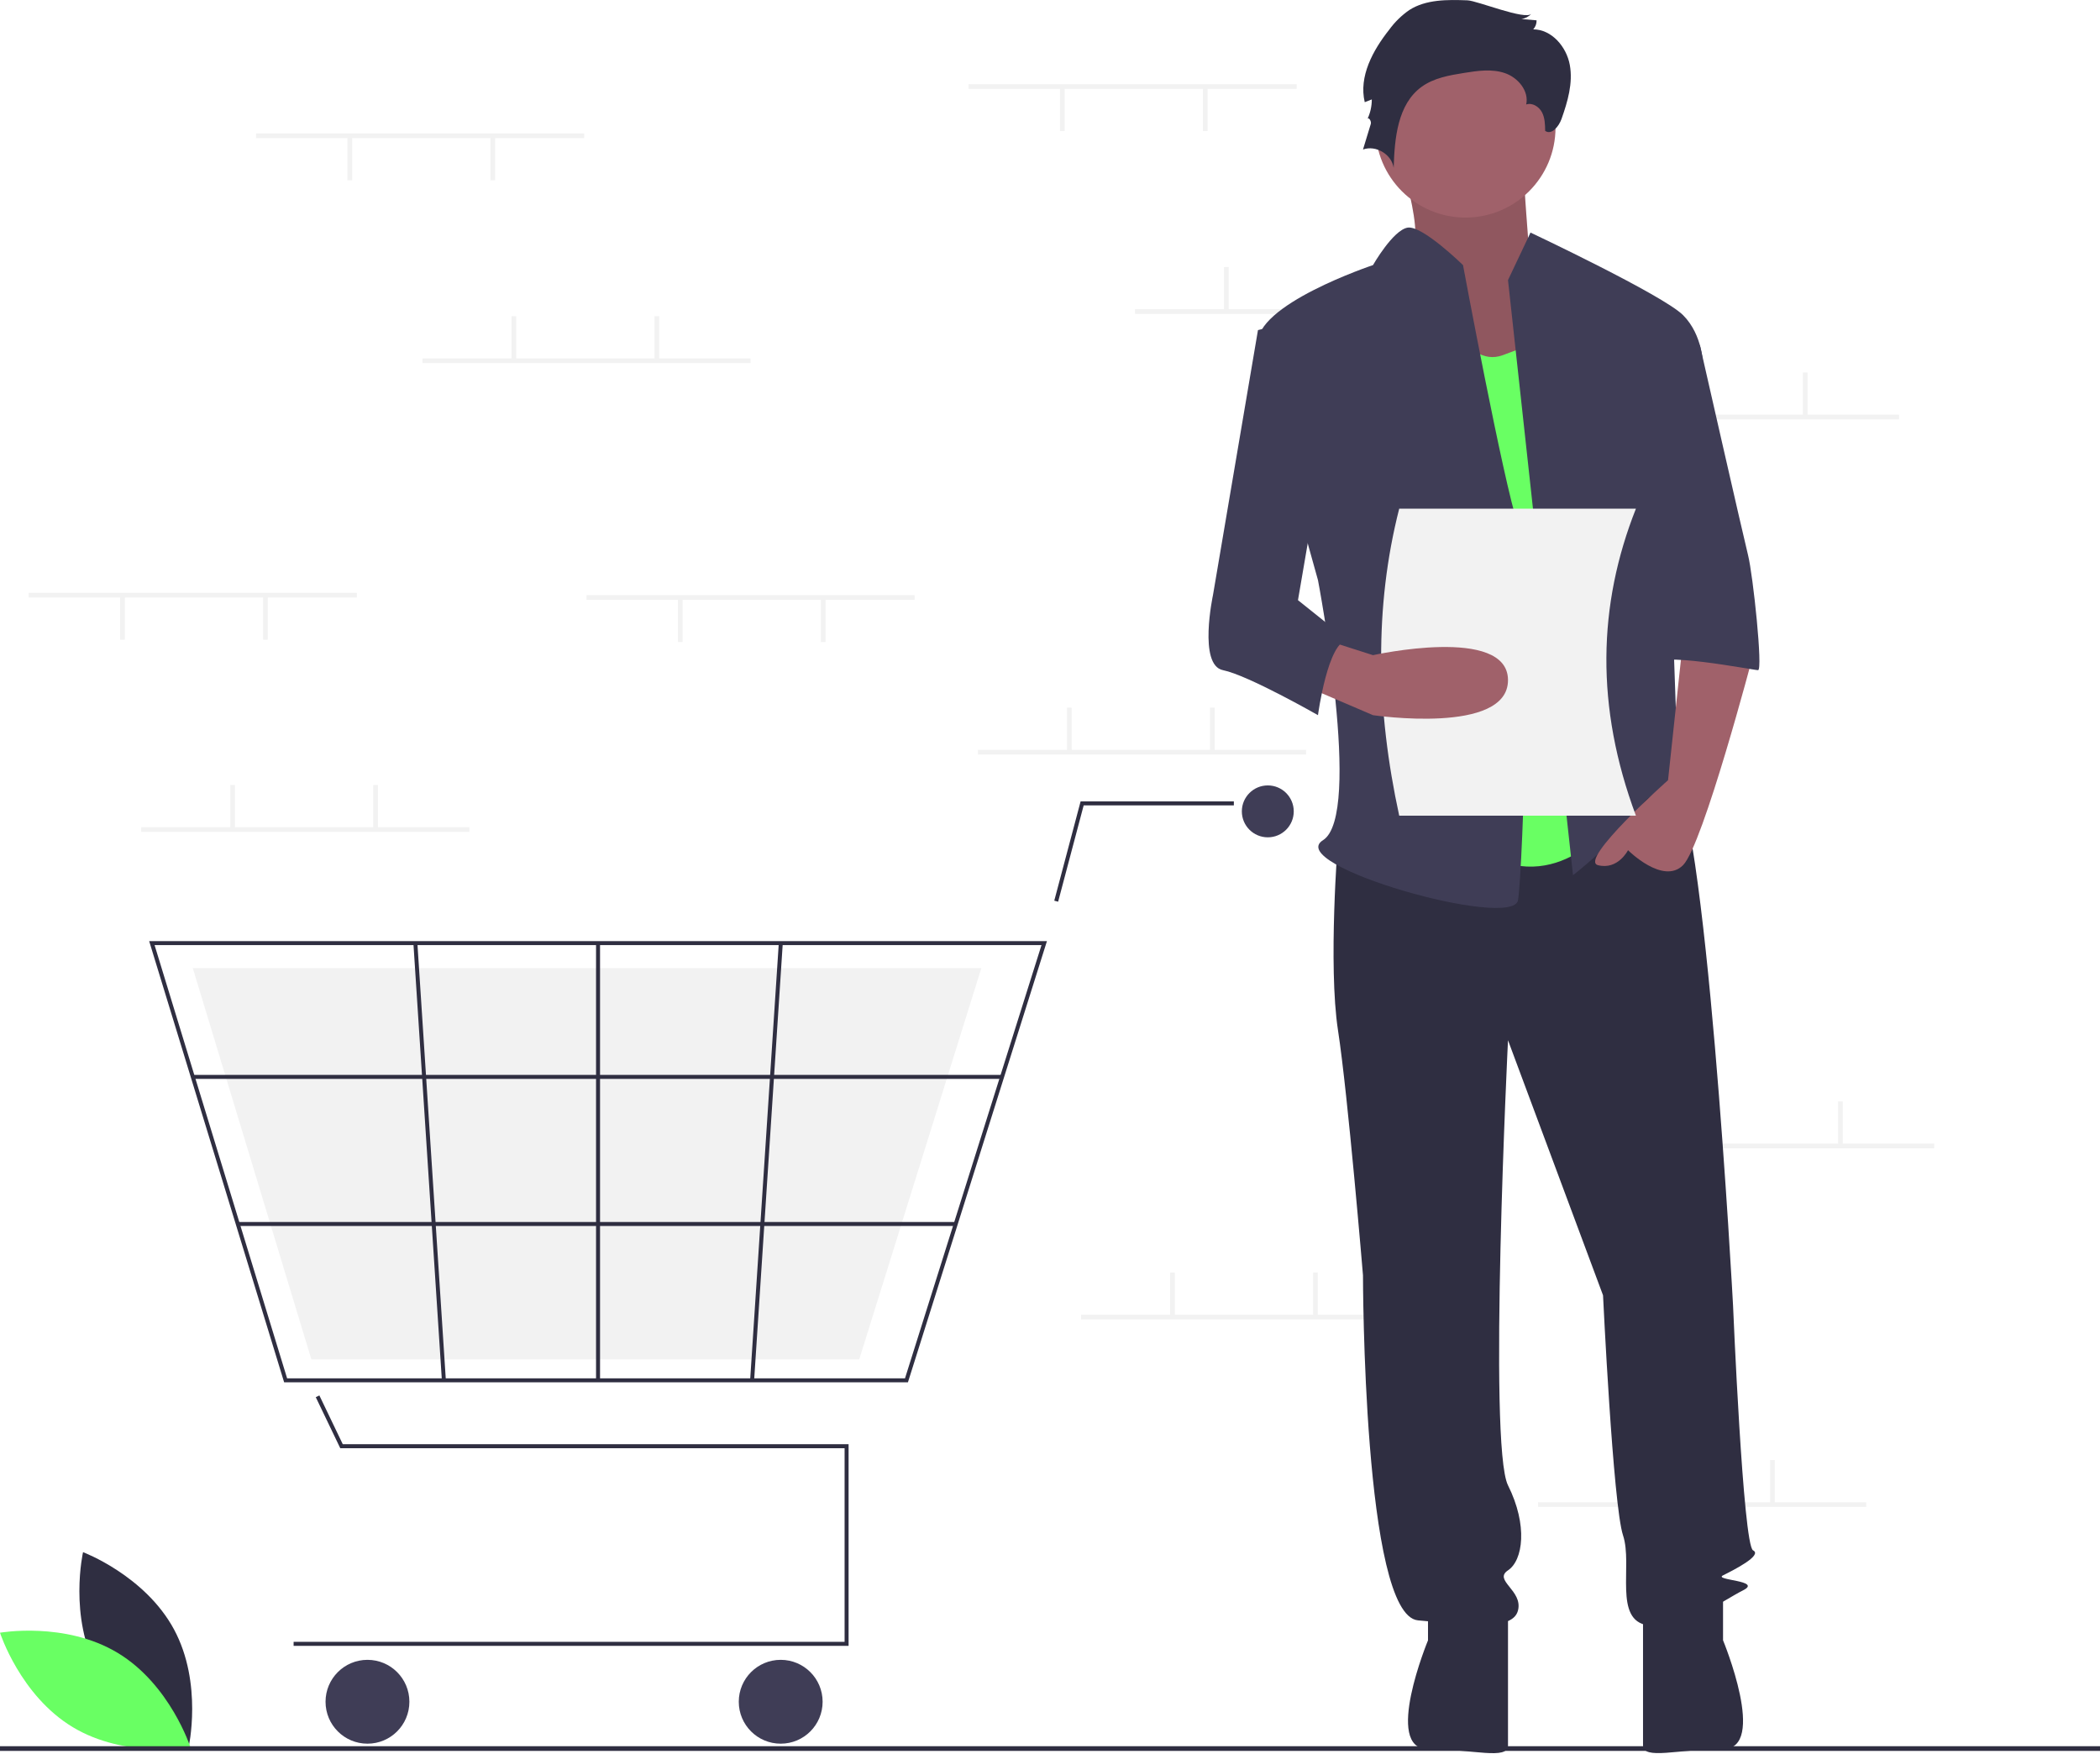
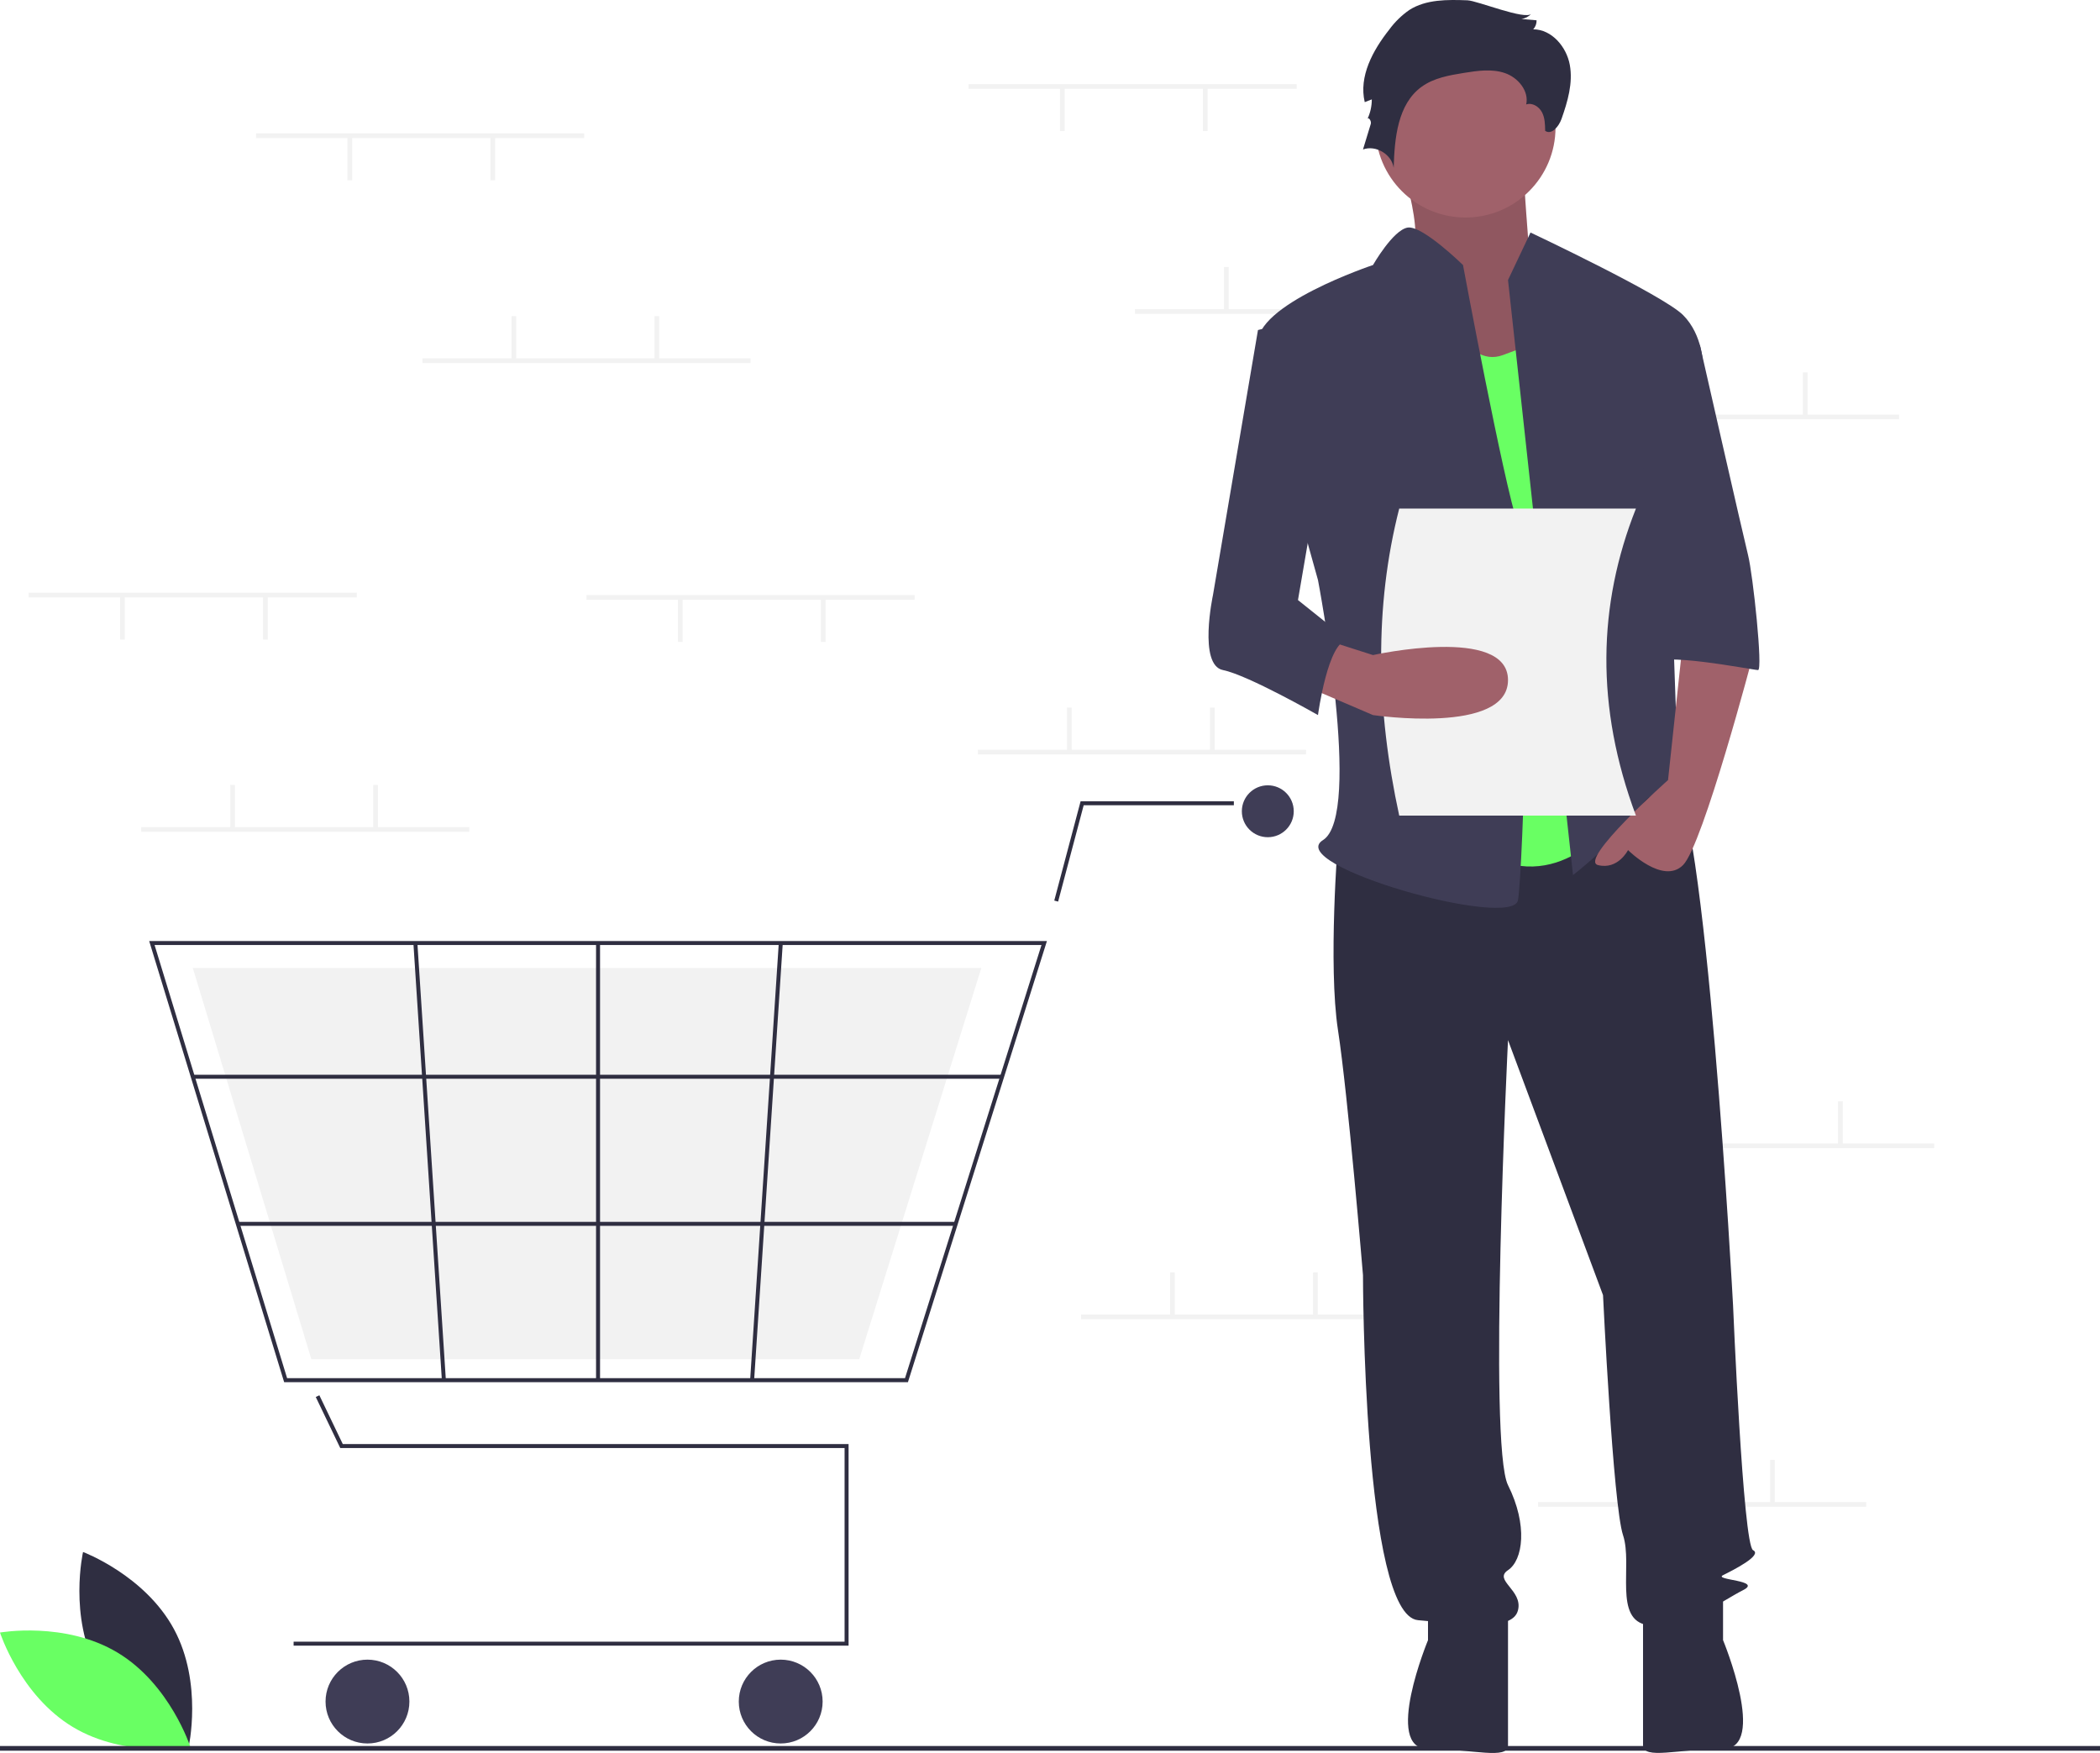
- <svg xmlns="http://www.w3.org/2000/svg" xmlns:xlink="http://www.w3.org/1999/xlink" width="px" height="px" viewBox="0 0 448 374" version="1.1">
-   <defs>
-     <filter id="alpha" filterUnits="objectBoundingBox" x="0%" y="0%" width="100%" height="100%">
-       <feColorMatrix type="matrix" in="SourceGraphic" values="0 0 0 0 1 0 0 0 0 1 0 0 0 0 1 0 0 0 1 0" />
-     </filter>
-     <mask id="mask0">
-       <g filter="url(#alpha)">
-         <rect x="0" y="0" width="448" height="374" style="fill:rgb(0%,0%,0%);fill-opacity:0.102;stroke:none;" />
-       </g>
-     </mask>
-     <clipPath id="clip1">
-       <rect x="0" y="0" width="448" height="374" />
-     </clipPath>
-     <g id="surface5" clip-path="url(#clip1)">
-       <path style=" stroke:none;fill-rule:nonzero;fill:rgb(0%,0%,0%);fill-opacity:1;" d="M 297.707 30.945 C 297.707 30.945 305.016 51.75 300.516 54.949 C 296.02 58.148 315.695 84.285 315.695 84.285 L 339.312 77.887 L 326.379 56.016 C 326.379 56.016 324.691 34.145 324.691 30.945 C 324.691 27.746 297.707 30.945 297.707 30.945 Z M 297.707 30.945 " />
-     </g>
-   </defs>
-   <g id="surface1">
-     <path style=" stroke:none;fill-rule:nonzero;fill:rgb(18.431%,18.039%,25.49%);fill-opacity:1;" d="M 20.816 356.375 C 27.031 367.902 40.219 372.848 40.219 372.848 C 40.219 372.848 43.332 359.109 37.121 347.586 C 30.906 336.062 17.715 331.113 17.715 331.113 C 17.715 331.113 14.602 344.852 20.816 356.375 Z M 20.816 356.375 " />
-     <path style=" stroke:none;fill-rule:nonzero;fill:rgb(41.176%,100%,38.824%);fill-opacity:1;" d="M 25.09 352.586 C 36.309 359.336 40.629 372.742 40.629 372.742 C 40.629 372.742 26.758 375.203 15.539 368.453 C 4.32 361.707 0 348.297 0 348.297 C 0 348.297 13.867 345.836 25.09 352.586 Z M 25.09 352.586 " />
-     <path style=" stroke:none;fill-rule:nonzero;fill:rgb(94.902%,94.902%,94.902%);fill-opacity:1;" d="M 206.625 17.961 L 276.625 17.961 L 276.625 18.961 L 206.625 18.961 Z M 206.625 17.961 " />
-     <path style=" stroke:none;fill-rule:nonzero;fill:rgb(94.902%,94.902%,94.902%);fill-opacity:1;" d="M 256.625 18.711 L 257.625 18.711 L 257.625 27.961 L 256.625 27.961 Z M 256.625 18.711 " />
-     <path style=" stroke:none;fill-rule:nonzero;fill:rgb(94.902%,94.902%,94.902%);fill-opacity:1;" d="M 226.125 18.711 L 227.125 18.711 L 227.125 27.961 L 226.125 27.961 Z M 226.125 18.711 " />
-     <path style=" stroke:none;fill-rule:nonzero;fill:rgb(94.902%,94.902%,94.902%);fill-opacity:1;" d="M 242.125 65.961 L 312.125 65.961 L 312.125 66.961 L 242.125 66.961 Z M 242.125 65.961 " />
-     <path style=" stroke:none;fill-rule:nonzero;fill:rgb(94.902%,94.902%,94.902%);fill-opacity:1;" d="M 261.125 56.961 L 262.125 56.961 L 262.125 66.211 L 261.125 66.211 Z M 261.125 56.961 " />
-     <path style=" stroke:none;fill-rule:nonzero;fill:rgb(94.902%,94.902%,94.902%);fill-opacity:1;" d="M 291.625 56.961 L 292.625 56.961 L 292.625 66.211 L 291.625 66.211 Z M 291.625 56.961 " />
-     <path style=" stroke:none;fill-rule:nonzero;fill:rgb(94.902%,94.902%,94.902%);fill-opacity:1;" d="M 335.125 88.461 L 405.125 88.461 L 405.125 89.461 L 335.125 89.461 Z M 335.125 88.461 " />
-     <path style=" stroke:none;fill-rule:nonzero;fill:rgb(94.902%,94.902%,94.902%);fill-opacity:1;" d="M 354.125 79.461 L 355.125 79.461 L 355.125 88.711 L 354.125 88.711 Z M 354.125 79.461 " />
-     <path style=" stroke:none;fill-rule:nonzero;fill:rgb(94.902%,94.902%,94.902%);fill-opacity:1;" d="M 384.625 79.461 L 385.625 79.461 L 385.625 88.711 L 384.625 88.711 Z M 384.625 79.461 " />
-     <path style=" stroke:none;fill-rule:nonzero;fill:rgb(94.902%,94.902%,94.902%);fill-opacity:1;" d="M 328.125 320.461 L 398.125 320.461 L 398.125 321.461 L 328.125 321.461 Z M 328.125 320.461 " />
-     <path style=" stroke:none;fill-rule:nonzero;fill:rgb(94.902%,94.902%,94.902%);fill-opacity:1;" d="M 347.125 311.461 L 348.125 311.461 L 348.125 320.711 L 347.125 320.711 Z M 347.125 311.461 " />
-     <path style=" stroke:none;fill-rule:nonzero;fill:rgb(94.902%,94.902%,94.902%);fill-opacity:1;" d="M 377.625 311.461 L 378.625 311.461 L 378.625 320.711 L 377.625 320.711 Z M 377.625 311.461 " />
-     <path style=" stroke:none;fill-rule:nonzero;fill:rgb(94.902%,94.902%,94.902%);fill-opacity:1;" d="M 208.625 159.961 L 278.625 159.961 L 278.625 160.961 L 208.625 160.961 Z M 208.625 159.961 " />
-     <path style=" stroke:none;fill-rule:nonzero;fill:rgb(94.902%,94.902%,94.902%);fill-opacity:1;" d="M 227.625 150.961 L 228.625 150.961 L 228.625 160.211 L 227.625 160.211 Z M 227.625 150.961 " />
-     <path style=" stroke:none;fill-rule:nonzero;fill:rgb(94.902%,94.902%,94.902%);fill-opacity:1;" d="M 258.125 150.961 L 259.125 150.961 L 259.125 160.211 L 258.125 160.211 Z M 258.125 150.961 " />
-     <path style=" stroke:none;fill-rule:nonzero;fill:rgb(94.902%,94.902%,94.902%);fill-opacity:1;" d="M 230.625 280.461 L 300.625 280.461 L 300.625 281.461 L 230.625 281.461 Z M 230.625 280.461 " />
-     <path style=" stroke:none;fill-rule:nonzero;fill:rgb(94.902%,94.902%,94.902%);fill-opacity:1;" d="M 249.625 271.461 L 250.625 271.461 L 250.625 280.711 L 249.625 280.711 Z M 249.625 271.461 " />
-     <path style=" stroke:none;fill-rule:nonzero;fill:rgb(94.902%,94.902%,94.902%);fill-opacity:1;" d="M 280.125 271.461 L 281.125 271.461 L 281.125 280.711 L 280.125 280.711 Z M 280.125 271.461 " />
-     <path style=" stroke:none;fill-rule:nonzero;fill:rgb(94.902%,94.902%,94.902%);fill-opacity:1;" d="M 342.625 243.961 L 412.625 243.961 L 412.625 244.961 L 342.625 244.961 Z M 342.625 243.961 " />
-     <path style=" stroke:none;fill-rule:nonzero;fill:rgb(94.902%,94.902%,94.902%);fill-opacity:1;" d="M 361.625 234.961 L 362.625 234.961 L 362.625 244.211 L 361.625 244.211 Z M 361.625 234.961 " />
-     <path style=" stroke:none;fill-rule:nonzero;fill:rgb(94.902%,94.902%,94.902%);fill-opacity:1;" d="M 392.125 234.961 L 393.125 234.961 L 393.125 244.211 L 392.125 244.211 Z M 392.125 234.961 " />
-     <path style=" stroke:none;fill-rule:nonzero;fill:rgb(18.431%,18.039%,25.49%);fill-opacity:1;" d="M 181.031 351.098 L 62.637 351.098 L 62.637 350.246 L 180.18 350.246 L 180.18 308.938 L 72.59 308.938 L 67.363 298.051 L 68.133 297.68 L 73.125 308.086 L 181.031 308.086 Z M 181.031 351.098 " />
-     <path style=" stroke:none;fill-rule:nonzero;fill:rgb(24.706%,23.922%,33.725%);fill-opacity:1;" d="M 87.336 363.023 C 87.336 367.965 83.332 371.969 78.395 371.969 C 73.453 371.969 69.449 367.965 69.449 363.023 C 69.449 358.086 73.453 354.082 78.395 354.082 C 83.332 354.082 87.336 358.086 87.336 363.023 Z M 87.336 363.023 " />
-     <path style=" stroke:none;fill-rule:nonzero;fill:rgb(24.706%,23.922%,33.725%);fill-opacity:1;" d="M 175.492 363.023 C 175.492 367.965 171.488 371.969 166.551 371.969 C 161.609 371.969 157.605 367.965 157.605 363.023 C 157.605 358.086 161.609 354.082 166.551 354.082 C 171.488 354.082 175.492 358.086 175.492 363.023 Z M 175.492 363.023 " />
-     <path style=" stroke:none;fill-rule:nonzero;fill:rgb(24.706%,23.922%,33.725%);fill-opacity:1;" d="M 276 173.082 C 276 176.141 273.52 178.621 270.465 178.621 C 267.406 178.621 264.926 176.141 264.926 173.082 C 264.926 170.027 267.406 167.547 270.465 167.547 C 273.52 167.547 276 170.027 276 173.082 Z M 276 173.082 " />
-     <path style=" stroke:none;fill-rule:nonzero;fill:rgb(18.431%,18.039%,25.49%);fill-opacity:1;" d="M 193.691 294.883 L 60.617 294.883 L 31.824 200.766 L 223.348 200.766 L 223.172 201.32 Z M 61.25 294.031 L 193.066 294.031 L 222.184 201.617 L 32.977 201.617 Z M 61.25 294.031 " />
-     <path style=" stroke:none;fill-rule:nonzero;fill:rgb(94.902%,94.902%,94.902%);fill-opacity:1;" d="M 183.305 289.984 L 66.422 289.984 L 41.129 206.516 L 209.352 206.516 L 209.199 207.008 Z M 183.305 289.984 " />
-     <path style=" stroke:none;fill-rule:nonzero;fill:rgb(18.431%,18.039%,25.49%);fill-opacity:1;" d="M 225.734 192.355 L 224.91 192.137 L 230.531 170.953 L 263.223 170.953 L 263.223 171.805 L 231.184 171.805 Z M 225.734 192.355 " />
-     <path style=" stroke:none;fill-rule:nonzero;fill:rgb(18.431%,18.039%,25.49%);fill-opacity:1;" d="M 41.129 229.301 L 213.777 229.301 L 213.777 230.152 L 41.129 230.152 Z M 41.129 229.301 " />
-     <path style=" stroke:none;fill-rule:nonzero;fill:rgb(18.431%,18.039%,25.49%);fill-opacity:1;" d="M 50.73 260.68 L 203.891 260.68 L 203.891 261.531 L 50.73 261.531 Z M 50.73 260.68 " />
-     <path style=" stroke:none;fill-rule:nonzero;fill:rgb(18.431%,18.039%,25.49%);fill-opacity:1;" d="M 127.156 201.191 L 128.008 201.191 L 128.008 294.457 L 127.156 294.457 Z M 127.156 201.191 " />
-     <path style=" stroke:none;fill-rule:nonzero;fill:rgb(18.431%,18.039%,25.49%);fill-opacity:1;" d="M 160.027 294.43 L 166.145 201.164 L 166.992 201.219 L 160.879 294.484 Z M 160.027 294.43 " />
-     <path style=" stroke:none;fill-rule:nonzero;fill:rgb(18.431%,18.039%,25.49%);fill-opacity:1;" d="M 88.191 201.219 L 89.039 201.164 L 95.117 294.43 L 94.27 294.484 Z M 88.191 201.219 " />
-     <path style=" stroke:none;fill-rule:nonzero;fill:rgb(18.431%,18.039%,25.49%);fill-opacity:1;" d="M 0 372.508 L 448 372.508 L 448 373.508 L 0 373.508 Z M 0 372.508 " />
-     <path style=" stroke:none;fill-rule:nonzero;fill:rgb(62.745%,38.039%,41.569%);fill-opacity:1;" d="M 297.707 30.945 C 297.707 30.945 305.016 51.75 300.516 54.949 C 296.02 58.148 315.695 84.285 315.695 84.285 L 339.312 77.887 L 326.379 56.016 C 326.379 56.016 324.691 34.145 324.691 30.945 C 324.691 27.746 297.707 30.945 297.707 30.945 Z M 297.707 30.945 " />
-     <use xlink:href="#surface5" mask="url(#mask0)" />
-     <path style=" stroke:none;fill-rule:nonzero;fill:rgb(18.431%,18.039%,25.49%);fill-opacity:1;" d="M 285.438 179.234 C 285.438 179.234 283.305 205.906 285.438 219.773 C 287.57 233.641 290.77 272.047 290.77 272.047 C 290.77 272.047 290.77 344.594 302.508 345.66 C 314.242 346.727 322.777 347.793 323.844 343.527 C 324.91 339.258 318.508 337.125 321.707 334.992 C 324.91 332.855 325.977 325.391 321.707 316.855 C 317.441 308.32 321.707 221.906 321.707 221.906 L 341.98 276.316 C 341.98 276.316 344.113 321.121 346.246 327.523 C 348.379 333.926 344.113 345.66 351.582 346.727 C 359.047 347.793 367.582 341.391 371.852 339.258 C 376.117 337.125 365.449 337.125 367.582 336.059 C 369.715 334.992 376.117 331.789 373.984 330.723 C 371.852 329.656 369.715 278.449 369.715 278.449 C 369.715 278.449 363.848 169.098 356.379 164.832 C 348.914 160.566 344.113 167.914 344.113 167.914 Z M 285.438 179.234 " />
-     <path style=" stroke:none;fill-rule:nonzero;fill:rgb(18.431%,18.039%,25.49%);fill-opacity:1;" d="M 304.641 341.391 L 304.641 349.926 C 304.641 349.926 295.039 373.125 304.641 373.125 C 314.242 373.125 321.707 375.531 321.707 372.328 L 321.707 343.527 Z M 304.641 341.391 " />
-     <path style=" stroke:none;fill-rule:nonzero;fill:rgb(18.431%,18.039%,25.49%);fill-opacity:1;" d="M 367.582 341.375 L 367.582 349.91 C 367.582 349.91 377.184 373.109 367.582 373.109 C 357.98 373.109 350.512 375.516 350.512 372.316 L 350.512 343.512 Z M 367.582 341.375 " />
-     <path style=" stroke:none;fill-rule:nonzero;fill:rgb(62.745%,38.039%,41.569%);fill-opacity:1;" d="M 331.844 27.211 C 331.844 37.816 323.246 46.414 312.641 46.414 C 302.035 46.414 293.438 37.816 293.438 27.211 C 293.438 16.605 302.035 8.008 312.641 8.008 C 323.246 8.008 331.844 16.605 331.844 27.211 Z M 331.844 27.211 " />
-     <path style=" stroke:none;fill-rule:nonzero;fill:rgb(41.176%,100%,38.824%);fill-opacity:1;" d="M 306.773 62.949 C 306.773 62.949 312.109 78.953 320.641 75.75 L 329.176 72.551 L 344.113 174.969 C 344.113 174.969 332.379 192.035 315.309 181.367 C 298.238 170.699 306.773 62.949 306.773 62.949 Z M 306.773 62.949 " />
-     <path style=" stroke:none;fill-rule:nonzero;fill:rgb(24.706%,23.922%,33.725%);fill-opacity:1;" d="M 321.707 59.75 L 326.508 49.613 C 326.508 49.613 354.781 62.949 359.047 67.219 C 363.316 71.484 363.316 77.887 363.316 77.887 L 355.848 104.555 C 355.848 104.555 357.98 163.23 357.98 165.367 C 357.98 167.5 365.449 179.234 360.113 174.969 C 354.781 170.699 353.715 166.434 349.445 172.832 C 345.18 179.234 335.578 186.703 335.578 186.703 Z M 321.707 59.75 " />
-     <path style=" stroke:none;fill-rule:nonzero;fill:rgb(62.745%,38.039%,41.569%);fill-opacity:1;" d="M 359.047 136.562 L 355.848 166.434 C 355.848 166.434 336.645 183.5 340.91 184.566 C 345.18 185.637 347.312 181.367 347.312 181.367 C 347.312 181.367 354.781 188.836 359.047 184.566 C 363.316 180.301 373.984 139.762 373.984 139.762 Z M 359.047 136.562 " />
-     <path style=" stroke:none;fill-rule:nonzero;fill:rgb(18.431%,18.039%,25.49%);fill-opacity:1;" d="M 313.051 0.07 C 308.793 -0.082 304.238 -0.156 300.648 2.141 C 298.996 3.289 297.547 4.707 296.363 6.336 C 292.867 10.754 289.844 16.312 291.145 21.797 L 292.652 21.207 C 292.652 22.672 292.328 24.117 291.699 25.441 C 291.91 24.824 292.625 25.82 292.434 26.445 L 290.773 31.895 C 293.504 30.895 296.898 32.922 297.316 35.801 C 297.504 29.469 298.164 22.211 303.297 18.504 C 305.887 16.637 309.164 16.062 312.32 15.559 C 315.227 15.09 318.277 14.645 321.062 15.602 C 323.852 16.559 326.223 19.41 325.59 22.289 C 326.875 21.844 328.312 22.738 328.949 23.941 C 329.582 25.145 329.617 26.559 329.637 27.918 C 331.004 28.887 332.562 26.965 333.121 25.383 C 334.434 21.672 335.598 17.719 334.891 13.848 C 334.184 9.973 331.027 6.273 327.094 6.262 C 327.57 5.734 327.824 5.047 327.805 4.336 L 324.559 4.062 C 325.383 3.945 326.141 3.547 326.703 2.934 C 325.398 4.367 315.156 0.148 313.051 0.07 Z M 313.051 0.07 " />
-     <path style=" stroke:none;fill-rule:nonzero;fill:rgb(24.706%,23.922%,33.725%);fill-opacity:1;" d="M 312.109 56.551 C 312.109 56.551 303.422 48.039 300.297 48.559 C 297.172 49.082 292.906 56.551 292.906 56.551 C 292.906 56.551 267.301 65.082 268.367 73.617 C 269.434 82.152 281.168 123.758 281.168 123.758 C 281.168 123.758 290.77 173.898 282.238 179.234 C 273.703 184.566 322.777 198.438 323.844 192.035 C 324.91 185.637 327.043 121.625 323.844 112.023 C 320.641 102.422 312.109 56.551 312.109 56.551 Z M 312.109 56.551 " />
-     <path style=" stroke:none;fill-rule:nonzero;fill:rgb(24.706%,23.922%,33.725%);fill-opacity:1;" d="M 349.445 73.617 L 362.637 73.617 C 362.637 73.617 371.852 114.156 372.918 118.426 C 373.984 122.691 376.117 142.961 375.051 142.961 C 373.984 142.961 352.648 138.695 352.648 141.895 Z M 349.445 73.617 " />
-     <path style=" stroke:none;fill-rule:nonzero;fill:rgb(94.902%,94.902%,94.902%);fill-opacity:1;" d="M 349 174.008 L 298.5 174.008 C 293.57 151.336 293.16 129.434 298.5 108.508 L 349 108.508 C 340.852 129.059 340.34 150.812 349 174.008 Z M 349 174.008 " />
-     <path style=" stroke:none;fill-rule:nonzero;fill:rgb(62.745%,38.039%,41.569%);fill-opacity:1;" d="M 277.969 146.164 L 292.906 152.562 C 292.906 152.562 321.707 156.832 321.707 145.094 C 321.707 133.359 292.906 139.762 292.906 139.762 L 283.301 136.691 Z M 277.969 146.164 " />
-     <path style=" stroke:none;fill-rule:nonzero;fill:rgb(24.706%,23.922%,33.725%);fill-opacity:1;" d="M 281.168 67.219 L 268.367 70.418 L 258.766 126.961 C 258.766 126.961 255.566 141.895 260.898 142.961 C 266.234 144.027 281.168 152.562 281.168 152.562 C 281.168 152.562 283.305 136.562 287.57 136.562 L 276.902 128.027 L 283.305 90.688 Z M 281.168 67.219 " />
-     <path style=" stroke:none;fill-rule:nonzero;fill:rgb(94.902%,94.902%,94.902%);fill-opacity:1;" d="M 30.125 176.461 L 100.125 176.461 L 100.125 177.461 L 30.125 177.461 Z M 30.125 176.461 " />
-     <path style=" stroke:none;fill-rule:nonzero;fill:rgb(94.902%,94.902%,94.902%);fill-opacity:1;" d="M 49.125 167.461 L 50.125 167.461 L 50.125 176.711 L 49.125 176.711 Z M 49.125 167.461 " />
-     <path style=" stroke:none;fill-rule:nonzero;fill:rgb(94.902%,94.902%,94.902%);fill-opacity:1;" d="M 79.625 167.461 L 80.625 167.461 L 80.625 176.711 L 79.625 176.711 Z M 79.625 167.461 " />
-     <path style=" stroke:none;fill-rule:nonzero;fill:rgb(94.902%,94.902%,94.902%);fill-opacity:1;" d="M 54.625 28.461 L 124.625 28.461 L 124.625 29.461 L 54.625 29.461 Z M 54.625 28.461 " />
-     <path style=" stroke:none;fill-rule:nonzero;fill:rgb(94.902%,94.902%,94.902%);fill-opacity:1;" d="M 104.625 29.211 L 105.625 29.211 L 105.625 38.461 L 104.625 38.461 Z M 104.625 29.211 " />
-     <path style=" stroke:none;fill-rule:nonzero;fill:rgb(94.902%,94.902%,94.902%);fill-opacity:1;" d="M 74.125 29.211 L 75.125 29.211 L 75.125 38.461 L 74.125 38.461 Z M 74.125 29.211 " />
-     <path style=" stroke:none;fill-rule:nonzero;fill:rgb(94.902%,94.902%,94.902%);fill-opacity:1;" d="M 125.125 126.961 L 195.125 126.961 L 195.125 127.961 L 125.125 127.961 Z M 125.125 126.961 " />
-     <path style=" stroke:none;fill-rule:nonzero;fill:rgb(94.902%,94.902%,94.902%);fill-opacity:1;" d="M 175.125 127.711 L 176.125 127.711 L 176.125 136.961 L 175.125 136.961 Z M 175.125 127.711 " />
-     <path style=" stroke:none;fill-rule:nonzero;fill:rgb(94.902%,94.902%,94.902%);fill-opacity:1;" d="M 144.625 127.711 L 145.625 127.711 L 145.625 136.961 L 144.625 136.961 Z M 144.625 127.711 " />
-     <path style=" stroke:none;fill-rule:nonzero;fill:rgb(94.902%,94.902%,94.902%);fill-opacity:1;" d="M 6.125 126.461 L 76.125 126.461 L 76.125 127.461 L 6.125 127.461 Z M 6.125 126.461 " />
-     <path style=" stroke:none;fill-rule:nonzero;fill:rgb(94.902%,94.902%,94.902%);fill-opacity:1;" d="M 56.125 127.211 L 57.125 127.211 L 57.125 136.461 L 56.125 136.461 Z M 56.125 127.211 " />
-     <path style=" stroke:none;fill-rule:nonzero;fill:rgb(94.902%,94.902%,94.902%);fill-opacity:1;" d="M 25.625 127.211 L 26.625 127.211 L 26.625 136.461 L 25.625 136.461 Z M 25.625 127.211 " />
-     <path style=" stroke:none;fill-rule:nonzero;fill:rgb(94.902%,94.902%,94.902%);fill-opacity:1;" d="M 90.125 76.461 L 160.125 76.461 L 160.125 77.461 L 90.125 77.461 Z M 90.125 76.461 " />
-     <path style=" stroke:none;fill-rule:nonzero;fill:rgb(94.902%,94.902%,94.902%);fill-opacity:1;" d="M 109.125 67.461 L 110.125 67.461 L 110.125 76.711 L 109.125 76.711 Z M 109.125 67.461 " />
-     <path style=" stroke:none;fill-rule:nonzero;fill:rgb(94.902%,94.902%,94.902%);fill-opacity:1;" d="M 139.625 67.461 L 140.625 67.461 L 140.625 76.711 L 139.625 76.711 Z M 139.625 67.461 " />
-   </g>
+ <svg xmlns="http://www.w3.org/2000/svg" data-name="Layer 1" viewBox="0 0 896 747.971">
+   <path d="M41.634 712.738c12.428 23.049 38.806 32.943 38.806 32.943s6.227-27.475-6.201-50.524-38.806-32.944-38.806-32.944-6.227 27.476 6.201 50.525Z" fill="#2f2e41" />
+   <path d="M50.177 705.155c22.438 13.5 31.08 40.314 31.08 40.314s-27.738 4.927-50.177-8.573S0 696.582 0 696.582s27.738-4.927 50.177 8.573Z" fill="#69ff63" />
+   <path fill="#f2f2f2" d="M413.248 35.908h140v2h-140z" />
+   <path fill="#f2f2f2" d="M513.249 37.408h2v18.5h-2zM452.248 37.408h2v18.5h-2zM484.248 131.908h140v2h-140z" />
+   <path fill="#f2f2f2" d="M522.249 113.908h2v18.5h-2zM583.249 113.908h2v18.5h-2zM670.249 176.908h140v2h-140z" />
+   <path fill="#f2f2f2" d="M708.249 158.908h2v18.5h-2zM769.249 158.908h2v18.5h-2zM656.249 640.908h140v2h-140z" />
+   <path fill="#f2f2f2" d="M694.249 622.908h2v18.5h-2zM755.249 622.908h2v18.5h-2zM417.248 319.908h140v2h-140z" />
+   <path fill="#f2f2f2" d="M455.248 301.908h2v18.5h-2zM516.249 301.908h2v18.5h-2zM461.248 560.908h140v2h-140z" />
+   <path fill="#f2f2f2" d="M499.248 542.908h2v18.5h-2zM560.249 542.908h2v18.5h-2zM685.249 487.908h140v2h-140z" />
+   <path fill="#f2f2f2" d="M723.249 469.908h2v18.5h-2zM784.249 469.908h2v18.5h-2z" />
+   <path fill="#2f2e41" d="M362.06 702.184H125.274v-1.703h235.082v-82.62H145.18l-10.453-21.777 1.536-.737 9.989 20.81H362.06v86.027z" />
+   <circle cx="156.789" cy="726.033" r="17.887" fill="#3f3d56" />
+   <circle cx="333.101" cy="726.033" r="17.887" fill="#3f3d56" />
+   <circle cx="540.927" cy="346.153" r="11.073" fill="#3f3d56" />
+   <path d="M387.385 589.753H121.237L63.648 401.517h383.045l-.349 1.107Zm-264.888-1.703h263.639l58.234-184.83H65.95Z" fill="#2f2e41" />
+   <path fill="#f2f2f2" d="M366.61 579.958H132.842L82.26 413.015h336.441l-.306.983-51.785 165.96z" />
+   <path fill="#2f2e41" d="m451.465 384.7-1.647-.437 11.241-42.369h65.389v1.704H462.37L451.465 384.7zM82.258 458.584h345.293v1.704H82.258zM101.459 521.344h306.319v1.704H101.459z" />
+   <path fill="#2f2e41" d="M254.314 402.368h1.704v186.533h-1.704zM320.057 588.844l12.229-186.529 1.7.112-12.228 186.528zM176.38 402.424l1.7-.11 12.158 186.532-1.7.111zM0 745h896v2H0z" />
+   <path d="M595.41 61.876s14.62 41.606 5.623 48.007 30.361 58.676 30.361 58.676l47.23-12.802-25.864-43.74s-3.374-43.74-3.374-50.141-53.975 0-53.975 0Z" fill="#a0616a" />
+   <path d="M595.41 61.876s14.62 41.606 5.623 48.007 30.361 58.676 30.361 58.676l47.23-12.802-25.864-43.74s-3.374-43.74-3.374-50.141-53.975 0-53.975 0Z" opacity=".1" />
+   <path d="M570.874 358.454s-4.268 53.341 0 81.079 10.668 104.549 10.668 104.549 0 145.089 23.47 147.222 40.54 4.268 42.673-4.267-10.668-12.802-4.267-17.07 8.535-19.202 0-36.271 0-189.896 0-189.896l40.54 108.817s4.267 89.613 8.534 102.415-4.267 36.272 10.668 38.406 32.005-10.668 40.54-14.936-12.802-4.267-8.535-6.4 17.07-8.535 12.802-10.669-8.535-104.55-8.535-104.55-11.735-218.699-26.67-227.233-24.537 6.165-24.537 6.165Z" fill="#2f2e41" />
+   <path d="M609.28 682.77v17.069s-19.203 46.4 0 46.4 34.138 4.808 34.138-1.593v-57.61ZM735.165 682.74v17.069s19.203 46.399 0 46.399-34.138 4.808-34.138-1.593v-57.608Z" fill="#2f2e41" />
+   <circle cx="625.282" cy="54.408" r="38.406" fill="#a0616a" />
+   <path d="M613.547 125.886s10.668 32.004 27.737 25.604l17.07-6.401 29.87 204.83s-23.47 34.139-57.608 12.802-17.07-236.835-17.07-236.835Z" fill="#69ff63" />
+   <path d="m643.418 119.485 9.601-20.27s56.542 26.67 65.077 35.205 8.534 21.337 8.534 21.337l-14.935 53.341s4.267 117.351 4.267 121.619 14.936 27.737 4.267 19.202-12.801-17.069-21.336-4.267-27.738 27.738-27.738 27.738Z" fill="#3f3d56" />
+   <path d="m718.096 273.108-6.401 59.742s-38.406 34.139-29.871 36.272 12.802-6.4 12.802-6.4 14.935 14.935 23.47 6.4 29.871-89.613 29.871-89.613Z" fill="#a0616a" />
+   <path d="M626.1.13c-8.514-.305-17.625-.455-24.804 4.133a36.313 36.313 0 0 0-8.572 8.392c-6.992 8.838-13.033 19.959-10.436 30.925l3.016-1.176a19.75 19.75 0 0 1-1.905 8.462c.425-1.235 1.848.762 1.467 2.011l-3.323 10.9c5.462-2.002 12.257 2.053 13.088 7.81.38-12.66 1.693-27.18 11.964-34.593 5.18-3.739 11.735-4.88 18.042-5.893 5.818-.935 11.918-1.827 17.49.088s10.32 7.615 9.056 13.371c2.57-.885 5.443.906 6.713 3.309s1.337 5.237 1.375 7.955c2.74 1.936 5.857-1.908 6.973-5.071 2.62-7.424 4.95-15.328 3.538-23.073s-7.724-15.148-15.597-15.174a5.467 5.467 0 0 0 1.422-3.849l-6.49-.548a7.172 7.172 0 0 0 4.287-2.26C650.798 8.716 630.313.28 626.1.13Z" fill="#2f2e41" />
+   <path d="M624.215 113.084s-17.37-17.021-23.62-15.979-14.786 15.979-14.786 15.979-51.207 17.069-49.074 34.138 25.604 100.282 25.604 100.282 19.203 100.282 2.134 110.95 81.079 38.406 83.212 25.604 6.401-140.821 0-160.024-23.47-110.95-23.47-110.95ZM698.893 147.222h26.383s18.424 81.08 20.557 89.614 6.401 49.074 4.268 49.074-44.807-8.535-44.807-2.134Z" fill="#3f3d56" />
+   <path d="M698 348H597c-9.856-45.34-10.68-89.146 0-131h101c-16.3 41.1-17.318 84.607 0 131Z" fill="#f2f2f2" />
+   <path d="m555.938 292.31 29.871 12.803s57.609 8.534 57.609-14.936-57.609-10.668-57.609-10.668l-19.204-6.14Z" fill="#a0616a" />
+   <path d="m562.339 134.42-25.604 6.401-19.203 113.084s-6.4 29.871 4.268 32.005 40.539 19.203 40.539 19.203 4.267-32.005 12.802-32.005l-21.337-17.07 12.802-74.677Z" fill="#3f3d56" />
+   <path fill="#f2f2f2" d="M60.248 352.908h140v2h-140z" />
+   <path fill="#f2f2f2" d="M98.249 334.908h2v18.5h-2zM159.249 334.908h2v18.5h-2zM109.249 56.908h140v2h-140z" />
+   <path fill="#f2f2f2" d="M209.249 58.408h2v18.5h-2zM148.249 58.408h2v18.5h-2zM250.249 253.908h140v2h-140z" />
+   <path fill="#f2f2f2" d="M350.248 255.408h2v18.5h-2zM289.248 255.408h2v18.5h-2zM12.248 252.908h140v2h-140z" />
+   <path fill="#f2f2f2" d="M112.249 254.408h2v18.5h-2zM51.248 254.408h2v18.5h-2zM180.249 152.908h140v2h-140z" />
+   <path fill="#f2f2f2" d="M218.249 134.908h2v18.5h-2zM279.248 134.908h2v18.5h-2z" />
</svg>
